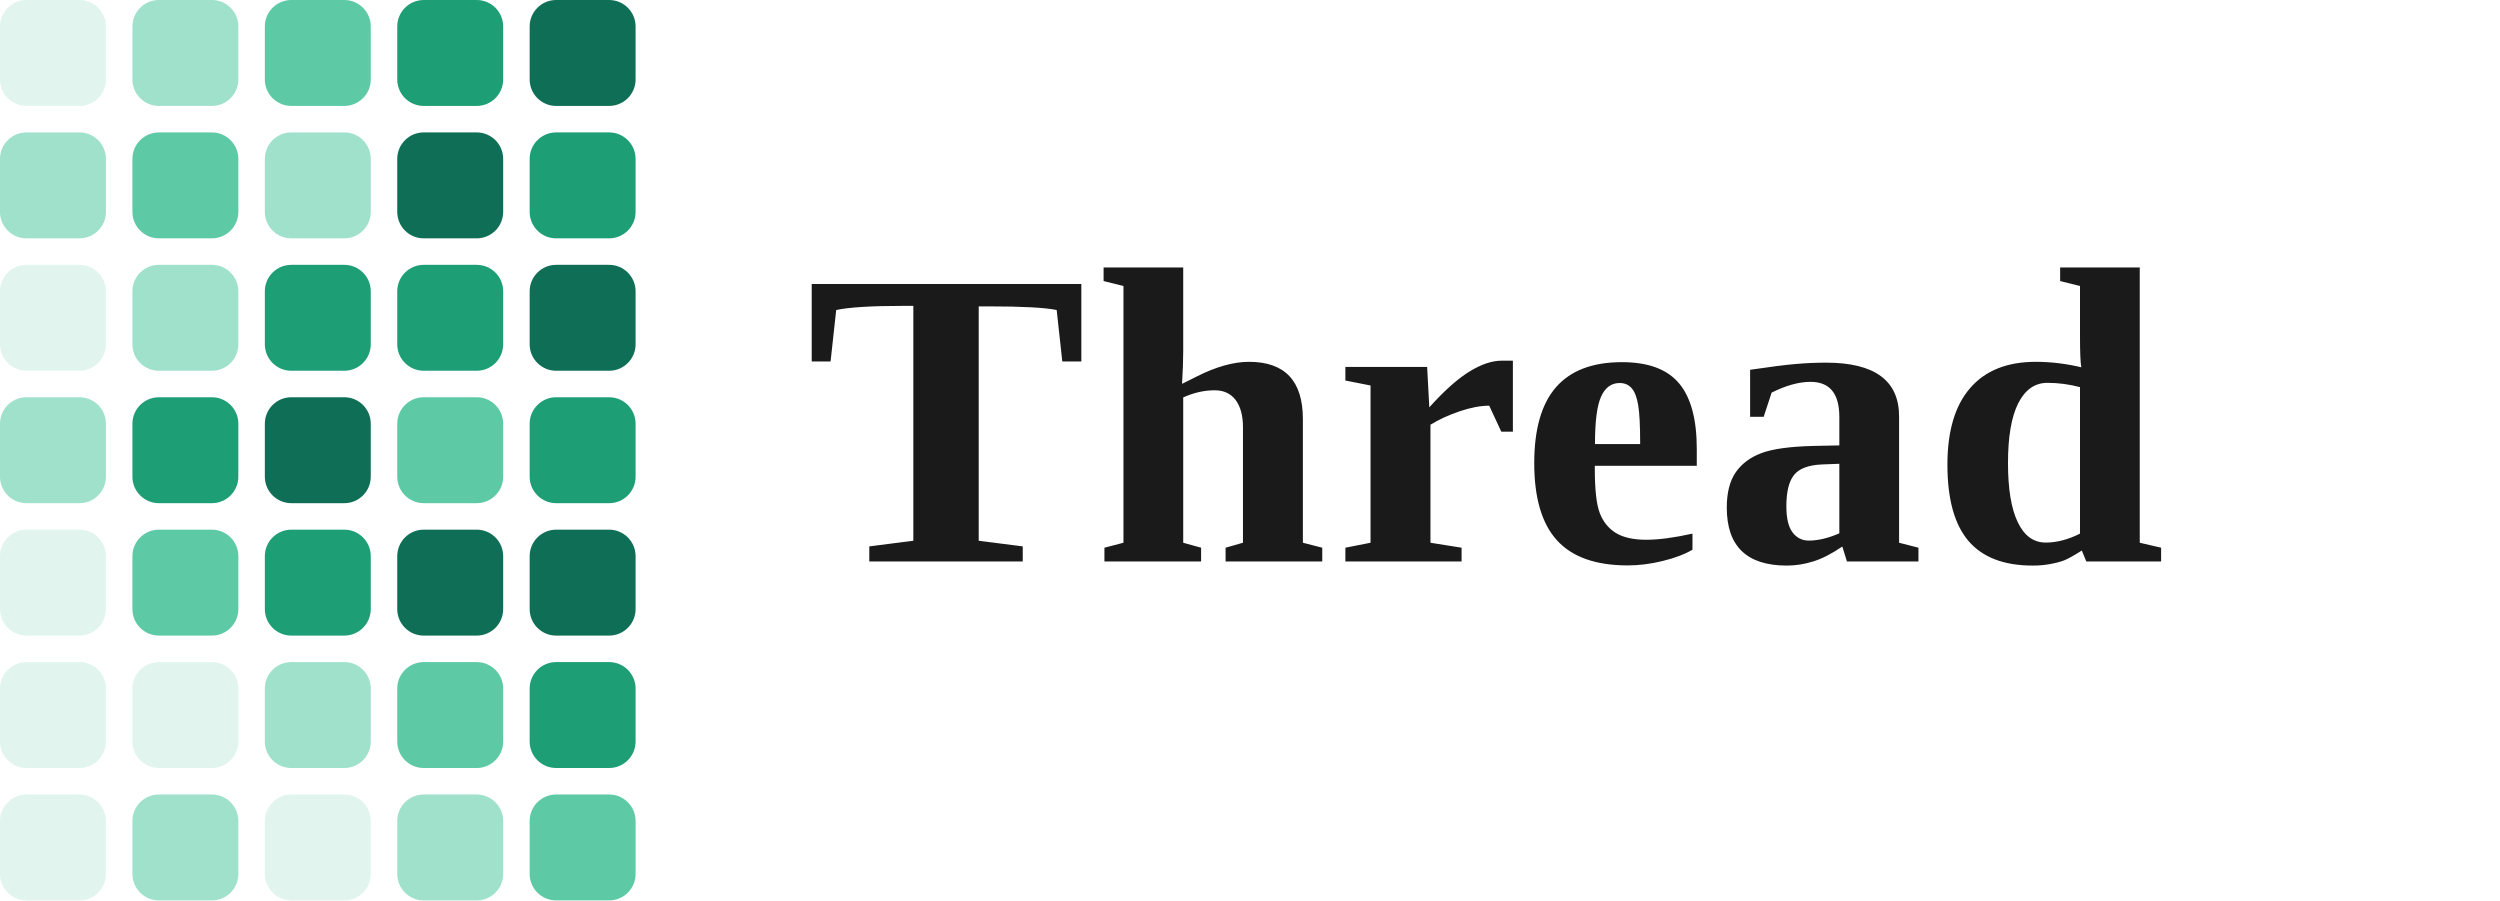
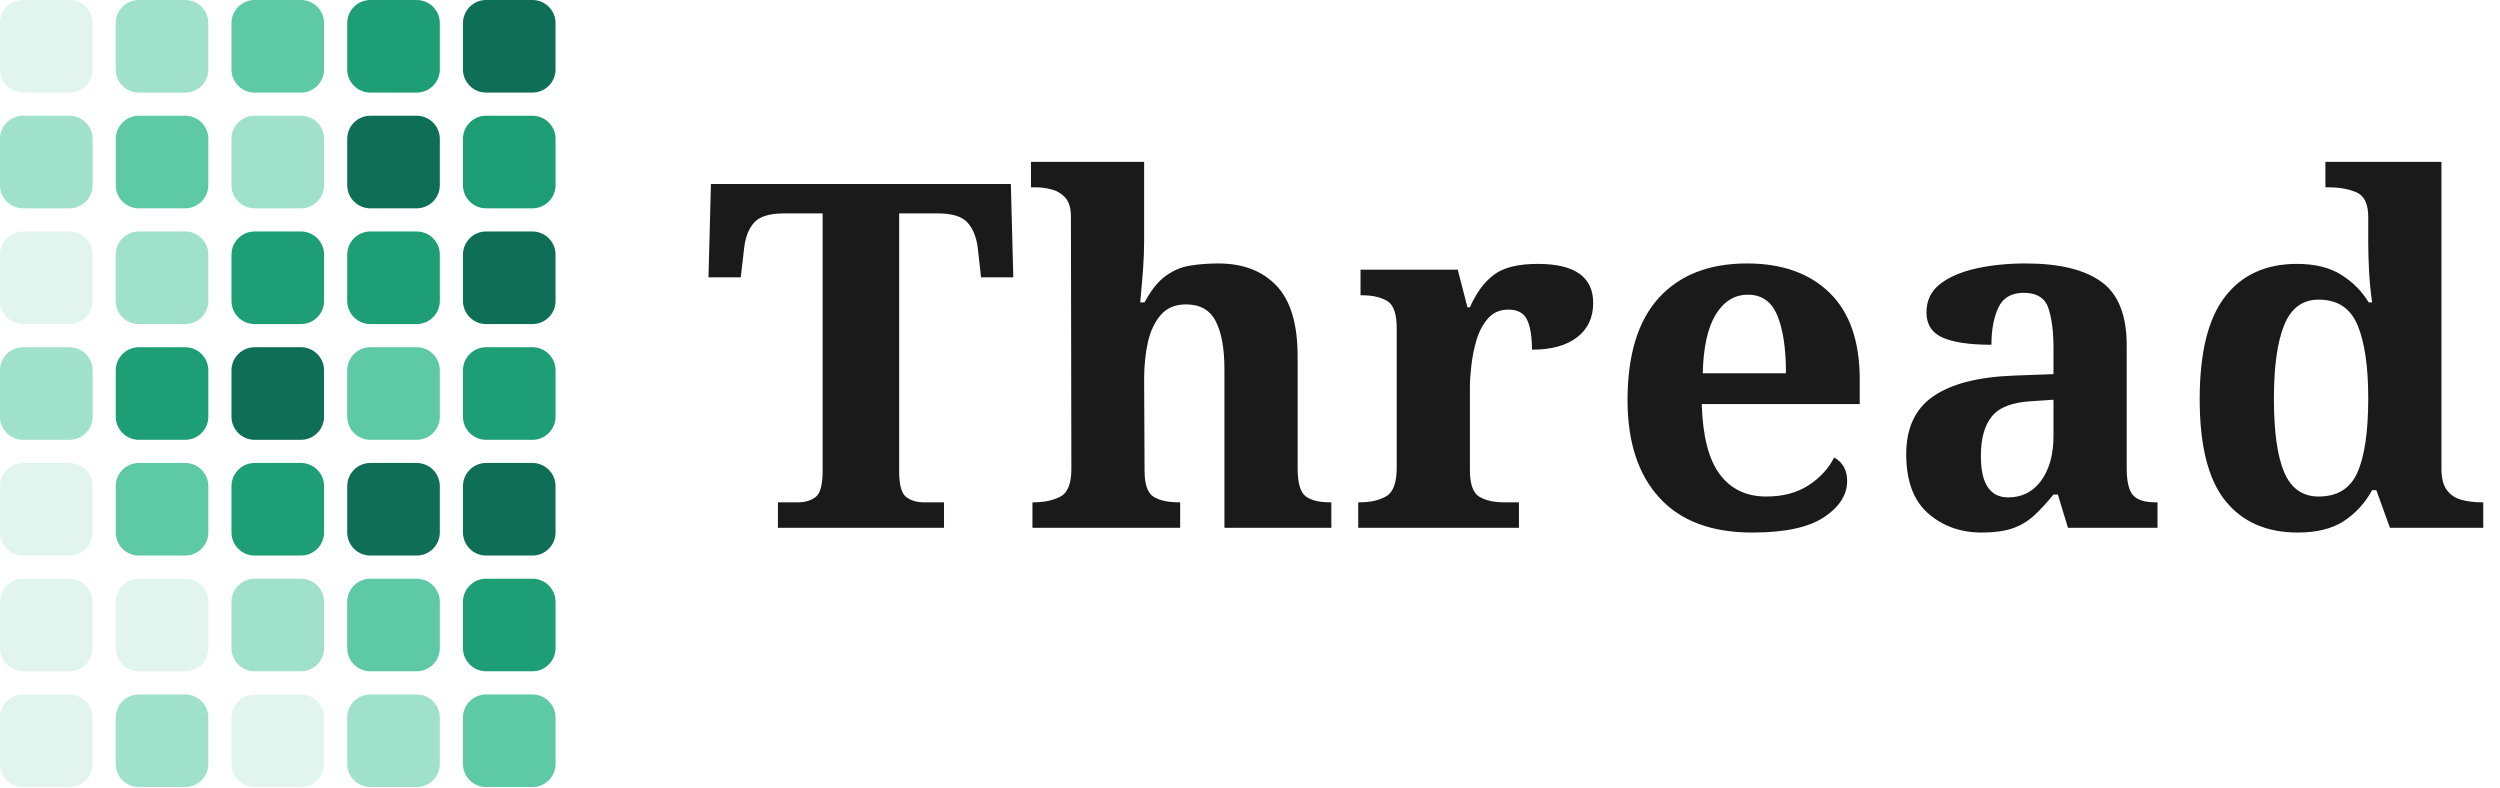
- <svg xmlns="http://www.w3.org/2000/svg" viewBox="0 0 236 85">
+ <svg xmlns="http://www.w3.org/2000/svg" viewBox="0 0 270 85">
+   <style>
+     .wordmark { fill: #1a1a1a; }
+     @media (prefers-color-scheme: dark) {
+       .wordmark { fill: #f0f0f0; }
+     }
+   </style>
  <g>
    <rect x="0" y="0" width="10" height="10" rx="2.5" fill="#e1f5ee" />
    <rect x="12.5" y="0" width="10" height="10" rx="2.5" fill="#9fe1cb" />
    <rect x="25" y="0" width="10" height="10" rx="2.5" fill="#5dcaa5" />
    <rect x="37.5" y="0" width="10" height="10" rx="2.5" fill="#1d9e75" />
    <rect x="50" y="0" width="10" height="10" rx="2.5" fill="#0f6e56" />
    <rect x="0" y="12.5" width="10" height="10" rx="2.5" fill="#9fe1cb" />
    <rect x="12.5" y="12.5" width="10" height="10" rx="2.5" fill="#5dcaa5" />
    <rect x="25" y="12.5" width="10" height="10" rx="2.5" fill="#9fe1cb" />
    <rect x="37.5" y="12.5" width="10" height="10" rx="2.5" fill="#0f6e56" />
    <rect x="50" y="12.5" width="10" height="10" rx="2.5" fill="#1d9e75" />
    <rect x="0" y="25" width="10" height="10" rx="2.5" fill="#e1f5ee" />
    <rect x="12.5" y="25" width="10" height="10" rx="2.5" fill="#9fe1cb" />
    <rect x="25" y="25" width="10" height="10" rx="2.5" fill="#1d9e75" />
    <rect x="37.5" y="25" width="10" height="10" rx="2.5" fill="#1d9e75" />
    <rect x="50" y="25" width="10" height="10" rx="2.5" fill="#0f6e56" />
    <rect x="0" y="37.5" width="10" height="10" rx="2.5" fill="#9fe1cb" />
    <rect x="12.5" y="37.5" width="10" height="10" rx="2.5" fill="#1d9e75" />
    <rect x="25" y="37.5" width="10" height="10" rx="2.5" fill="#0f6e56" />
    <rect x="37.5" y="37.5" width="10" height="10" rx="2.5" fill="#5dcaa5" />
    <rect x="50" y="37.5" width="10" height="10" rx="2.5" fill="#1d9e75" />
    <rect x="0" y="50" width="10" height="10" rx="2.5" fill="#e1f5ee" />
    <rect x="12.5" y="50" width="10" height="10" rx="2.5" fill="#5dcaa5" />
    <rect x="25" y="50" width="10" height="10" rx="2.5" fill="#1d9e75" />
    <rect x="37.5" y="50" width="10" height="10" rx="2.5" fill="#0f6e56" />
    <rect x="50" y="50" width="10" height="10" rx="2.5" fill="#0f6e56" />
    <rect x="0" y="62.5" width="10" height="10" rx="2.5" fill="#e1f5ee" />
    <rect x="12.5" y="62.5" width="10" height="10" rx="2.5" fill="#e1f5ee" />
    <rect x="25" y="62.5" width="10" height="10" rx="2.5" fill="#9fe1cb" />
    <rect x="37.5" y="62.5" width="10" height="10" rx="2.5" fill="#5dcaa5" />
    <rect x="50" y="62.5" width="10" height="10" rx="2.5" fill="#1d9e75" />
    <rect x="0" y="75" width="10" height="10" rx="2.5" fill="#e1f5ee" />
    <rect x="12.5" y="75" width="10" height="10" rx="2.5" fill="#9fe1cb" />
    <rect x="25" y="75" width="10" height="10" rx="2.5" fill="#e1f5ee" />
    <rect x="37.5" y="75" width="10" height="10" rx="2.5" fill="#9fe1cb" />
    <rect x="50" y="75" width="10" height="10" rx="2.5" fill="#5dcaa5" />
  </g>
-   <text x="76" y="53" font-family="Georgia,'Times New Roman','Palatino Linotype',serif" font-size="40" font-weight="700" fill="#1a1a1a" letter-spacing="0.5">Thread</text>
+   <text class="wordmark" x="76" y="57" font-family="'Iowan Old Style',Charter,'Sitka Display','Cambria',serif" font-size="52" font-weight="700" letter-spacing="0.5">Thread</text>
</svg>
